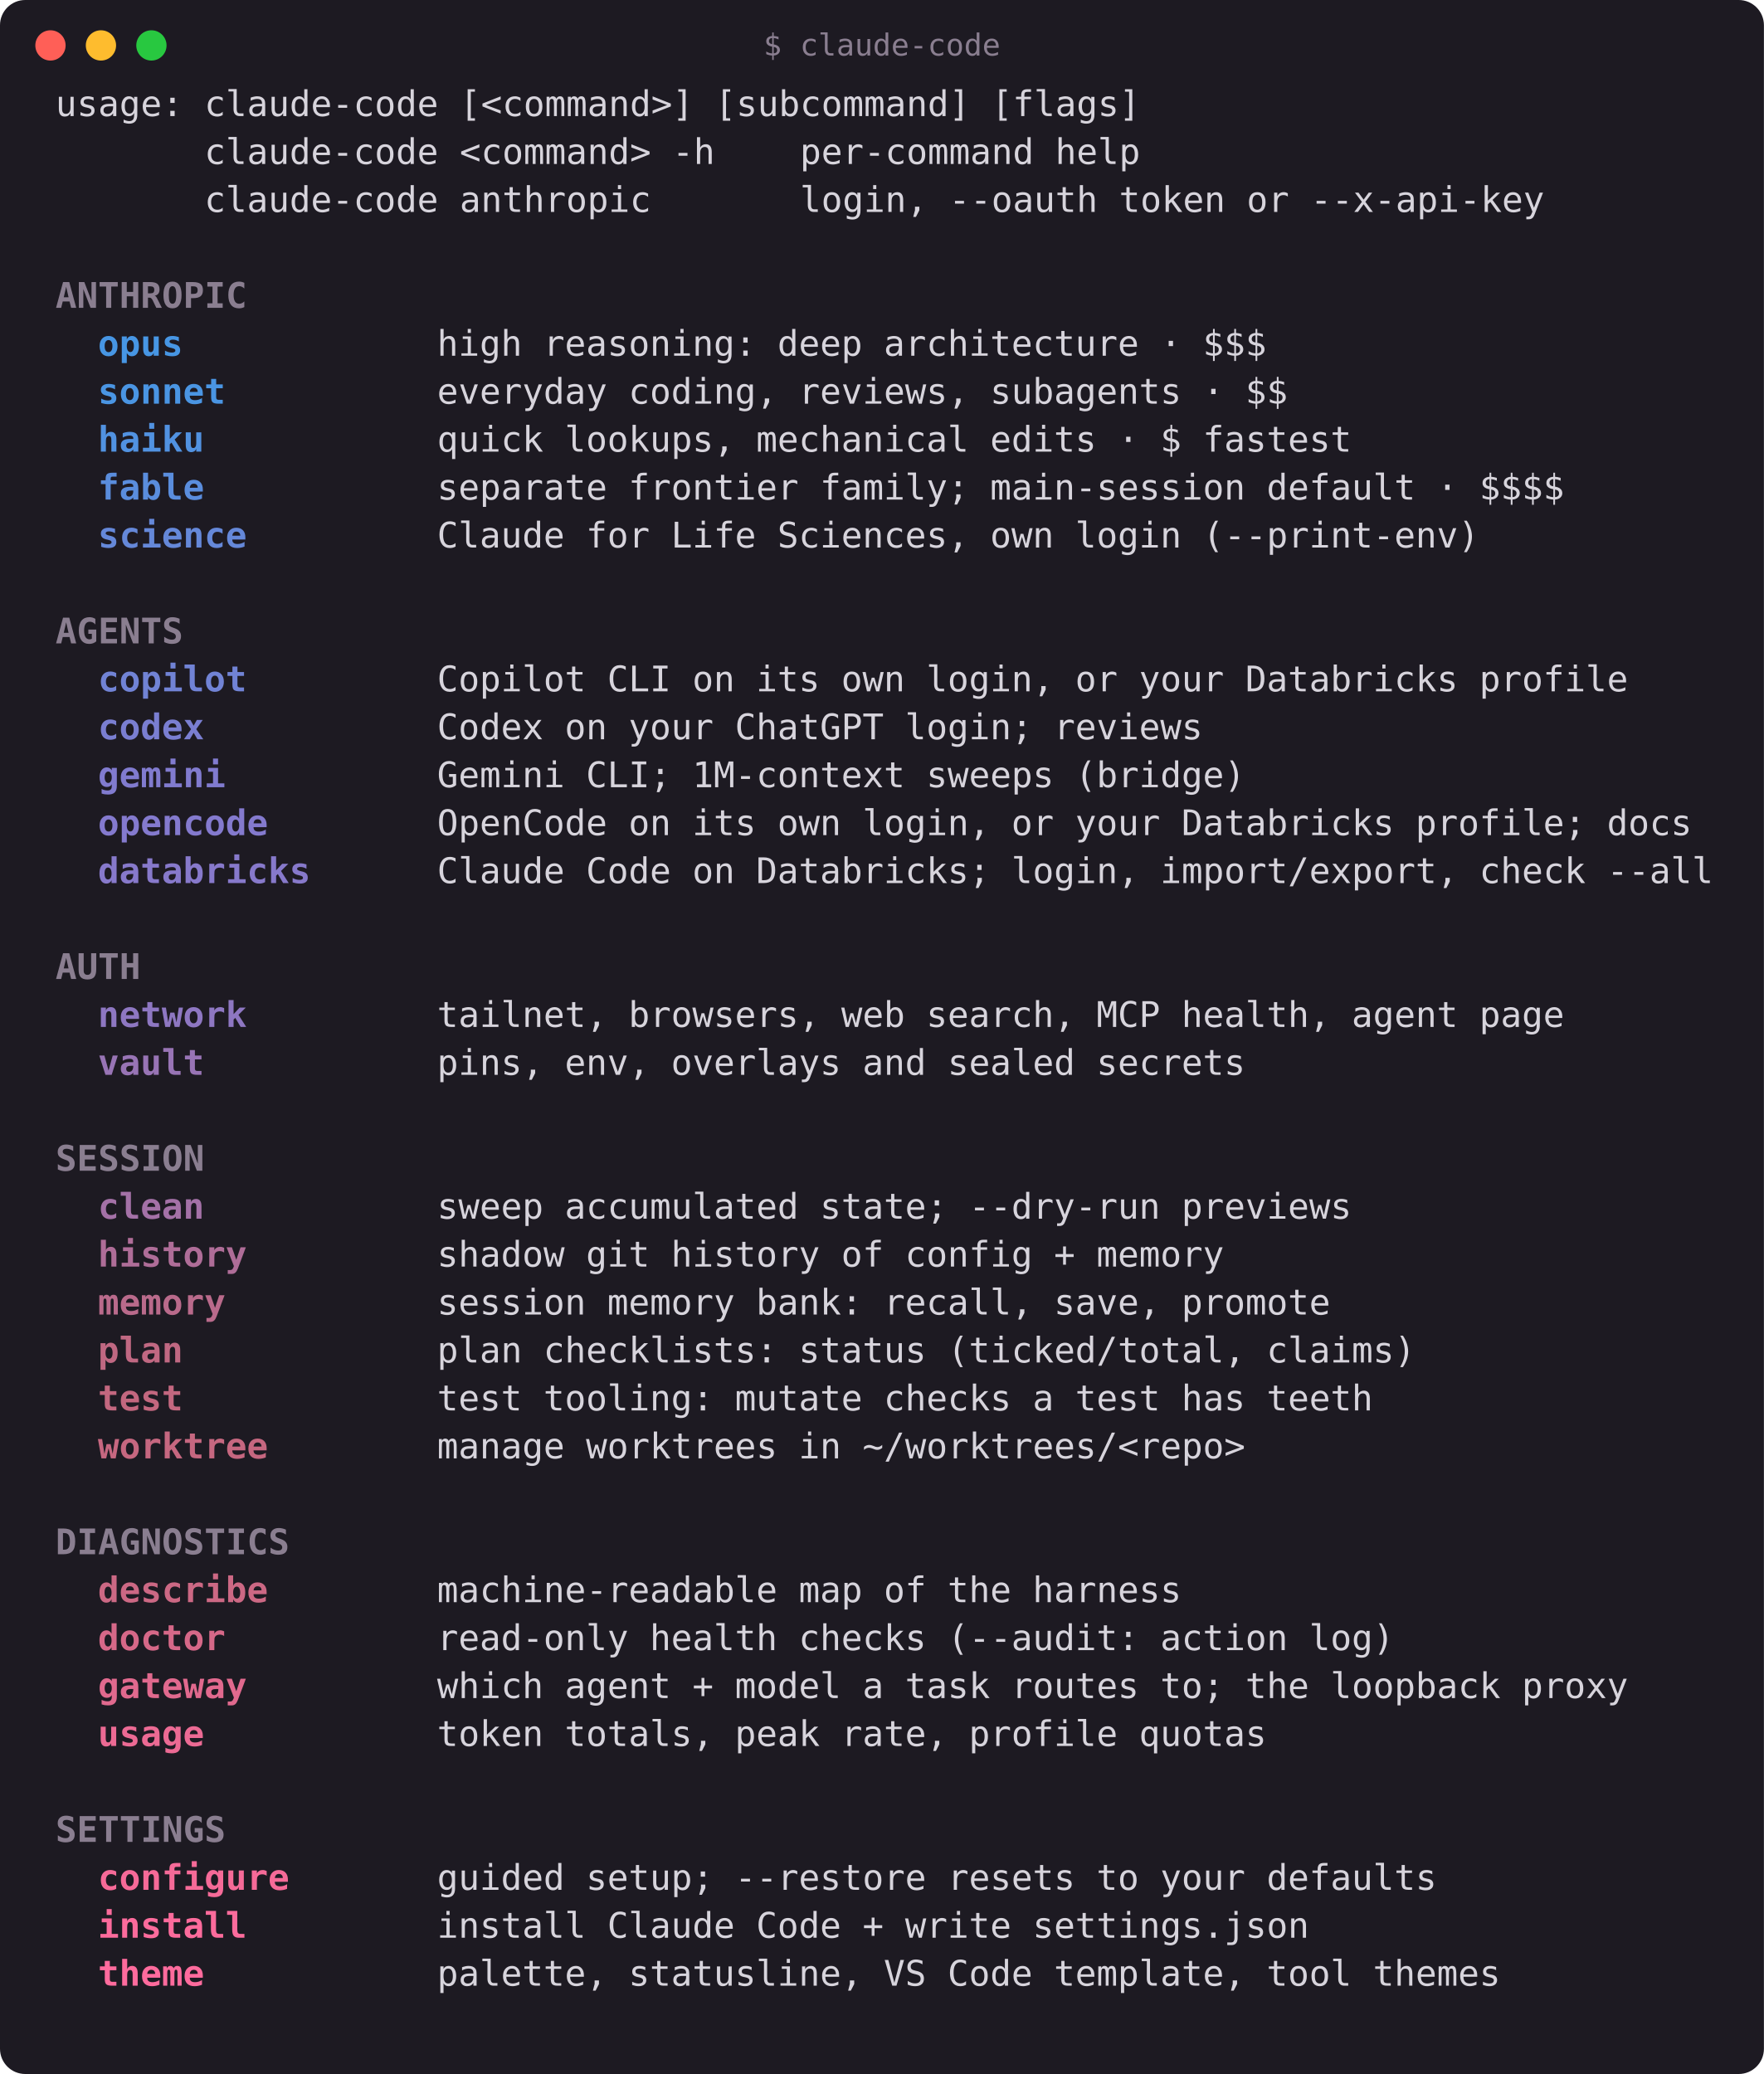
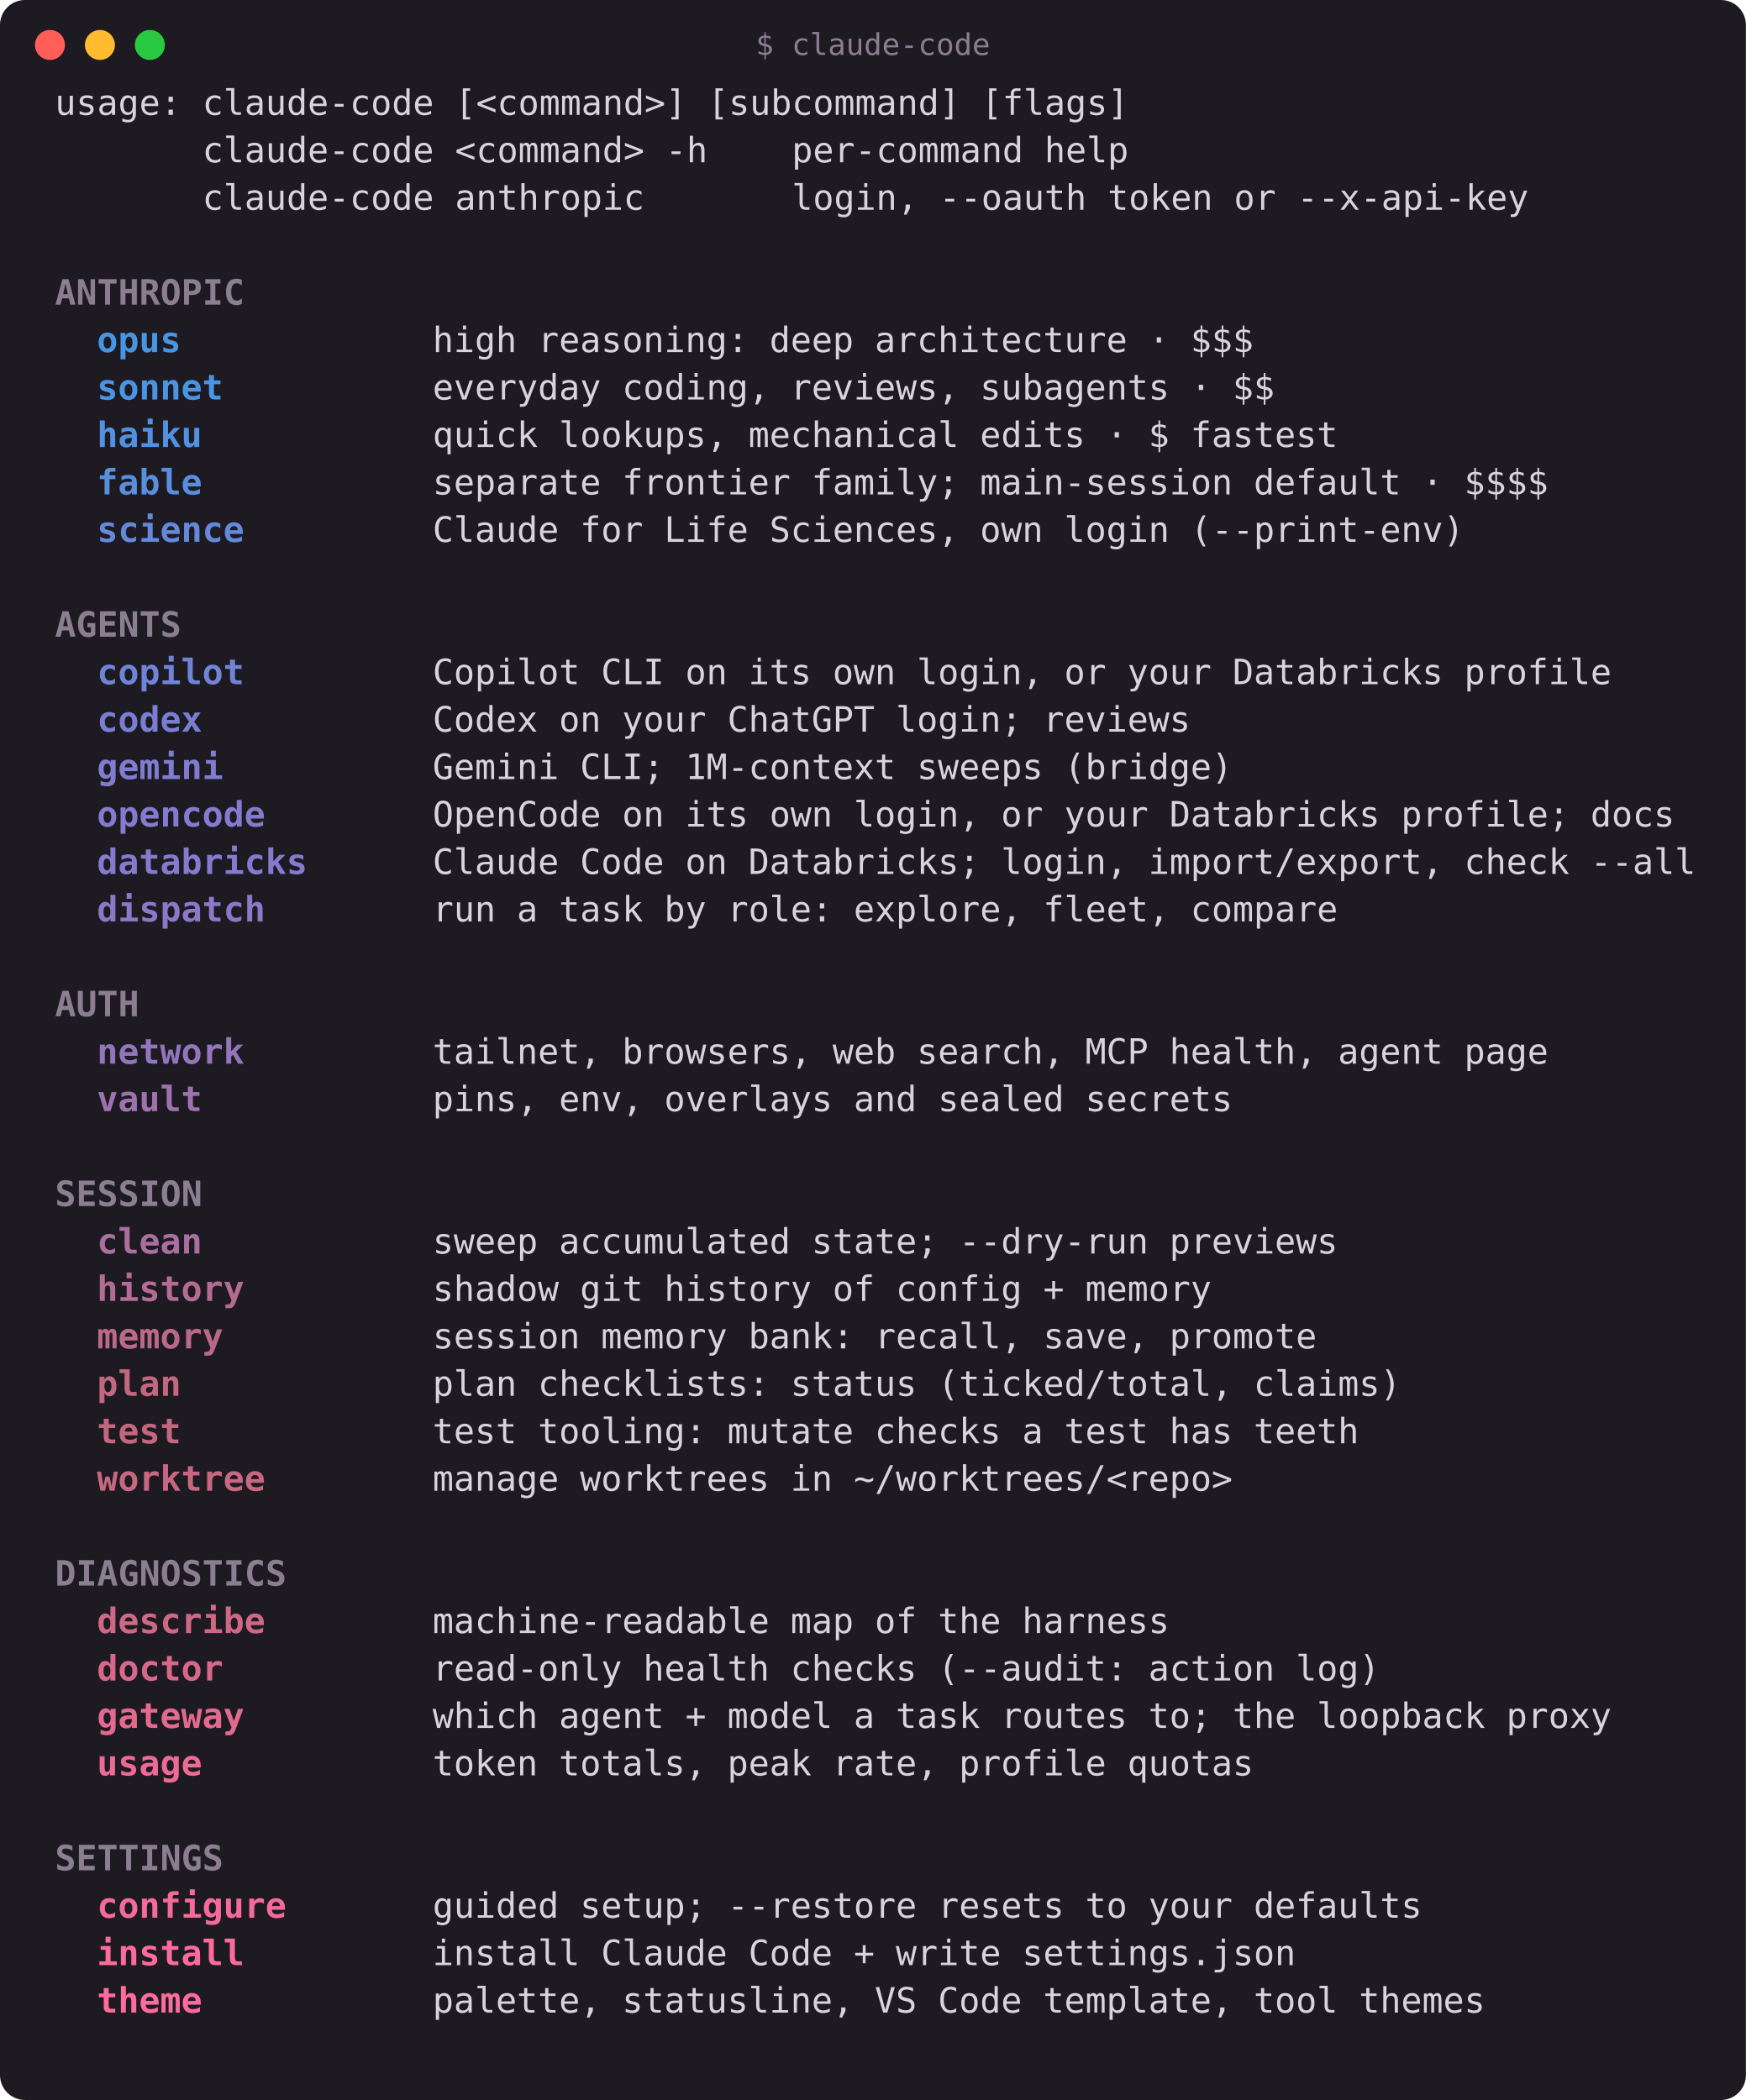
- <svg xmlns="http://www.w3.org/2000/svg" width="699" height="822" viewBox="0 0 699 822" role="img" aria-label="claude-code help menu">
-   <rect width="699" height="822" rx="10" fill="#1d1a22" />
+ <svg xmlns="http://www.w3.org/2000/svg" width="699" height="841" viewBox="0 0 699 841" role="img" aria-label="claude-code help menu">
+   <rect width="699" height="841" rx="10" fill="#1d1a22" />
  <circle cx="20" cy="18" r="6" fill="#ff5f57" />
  <circle cx="40" cy="18" r="6" fill="#febc2e" />
  <circle cx="60" cy="18" r="6" fill="#28c840" />
  <text x="349.5" y="22" fill="#8a7e90" font-family="ui-monospace,SFMono-Regular,Menlo,Consolas,monospace" font-size="12" text-anchor="middle">$ claude-code</text>
  <g font-family="ui-monospace,SFMono-Regular,Menlo,Consolas,monospace" font-size="14" xml:space="preserve">
    <text x="22.0" y="46" fill="#d7d4dc">usage: claude-code [&lt;command&gt;] [subcommand] [flags]</text>
    <text x="22.0" y="65" fill="#d7d4dc">       claude-code &lt;command&gt; -h    per-command help</text>
    <text x="22.0" y="84" fill="#d7d4dc">       claude-code anthropic       login, --oauth token or --x-api-key</text>
    <text x="22.0" y="122" fill="#8a7e90" font-weight="bold">ANTHROPIC</text>
    <text x="22.0" y="141" fill="#d7d4dc">  </text>
    <text x="38.8" y="141" fill="#4796e4" font-weight="bold">opus            </text>
    <text x="173.2" y="141" fill="#d7d4dc">high reasoning: deep architecture · $$$</text>
    <text x="22.0" y="160" fill="#d7d4dc">  </text>
-     <text x="38.8" y="160" fill="#4a95e3" font-weight="bold">sonnet          </text>
+     <text x="38.8" y="160" fill="#4995e3" font-weight="bold">sonnet          </text>
    <text x="173.2" y="160" fill="#d7d4dc">everyday coding, reviews, subagents · $$</text>
    <text x="22.0" y="179" fill="#d7d4dc">  </text>
-     <text x="38.8" y="179" fill="#5192e1" font-weight="bold">haiku           </text>
+     <text x="38.8" y="179" fill="#5092e1" font-weight="bold">haiku           </text>
    <text x="173.2" y="179" fill="#d7d4dc">quick lookups, mechanical edits · $ fastest</text>
    <text x="22.0" y="198" fill="#d7d4dc">  </text>
-     <text x="38.8" y="198" fill="#5a8ddd" font-weight="bold">fable           </text>
+     <text x="38.8" y="198" fill="#598edd" font-weight="bold">fable           </text>
    <text x="173.2" y="198" fill="#d7d4dc">separate frontier family; main-session default · $$$$</text>
    <text x="22.0" y="217" fill="#d7d4dc">  </text>
-     <text x="38.8" y="217" fill="#6588d9" font-weight="bold">science         </text>
+     <text x="38.8" y="217" fill="#6489da" font-weight="bold">science         </text>
    <text x="173.2" y="217" fill="#d7d4dc">Claude for Life Sciences, own login (--print-env)</text>
    <text x="22.0" y="255" fill="#8a7e90" font-weight="bold">AGENTS</text>
    <text x="22.0" y="274" fill="#d7d4dc">  </text>
-     <text x="38.8" y="274" fill="#7183d5" font-weight="bold">copilot         </text>
+     <text x="38.8" y="274" fill="#6f84d6" font-weight="bold">copilot         </text>
    <text x="173.2" y="274" fill="#d7d4dc">Copilot CLI on its own login, or your Databricks profile</text>
    <text x="22.0" y="293" fill="#d7d4dc">  </text>
-     <text x="38.8" y="293" fill="#7a7ed1" font-weight="bold">codex           </text>
+     <text x="38.8" y="293" fill="#787fd2" font-weight="bold">codex           </text>
    <text x="173.2" y="293" fill="#d7d4dc">Codex on your ChatGPT login; reviews</text>
    <text x="22.0" y="312" fill="#d7d4dc">  </text>
-     <text x="38.8" y="312" fill="#817bcf" font-weight="bold">gemini          </text>
+     <text x="38.8" y="312" fill="#807cd0" font-weight="bold">gemini          </text>
    <text x="173.2" y="312" fill="#d7d4dc">Gemini CLI; 1M-context sweeps (bridge)</text>
    <text x="22.0" y="331" fill="#d7d4dc">  </text>
    <text x="38.8" y="331" fill="#847ace" font-weight="bold">opencode        </text>
    <text x="173.2" y="331" fill="#d7d4dc">OpenCode on its own login, or your Databricks profile; docs</text>
    <text x="22.0" y="350" fill="#d7d4dc">  </text>
-     <text x="38.8" y="350" fill="#8779cb" font-weight="bold">databricks      </text>
+     <text x="38.8" y="350" fill="#857acd" font-weight="bold">databricks      </text>
    <text x="173.2" y="350" fill="#d7d4dc">Claude Code on Databricks; login, import/export, check --all</text>
-     <text x="22.0" y="388" fill="#8a7e90" font-weight="bold">AUTH</text>
-     <text x="22.0" y="407" fill="#d7d4dc">  </text>
-     <text x="38.8" y="407" fill="#8e77c2" font-weight="bold">network         </text>
-     <text x="173.2" y="407" fill="#d7d4dc">tailnet, browsers, web search, MCP health, agent page</text>
+     <text x="22.0" y="369" fill="#d7d4dc">  </text>
+     <text x="38.8" y="369" fill="#8b78c6" font-weight="bold">dispatch        </text>
+     <text x="173.2" y="369" fill="#d7d4dc">run a task by role: explore, fleet, compare</text>
+     <text x="22.0" y="407" fill="#8a7e90" font-weight="bold">AUTH</text>
    <text x="22.0" y="426" fill="#d7d4dc">  </text>
-     <text x="38.8" y="426" fill="#9874b5" font-weight="bold">vault           </text>
-     <text x="173.2" y="426" fill="#d7d4dc">pins, env, overlays and sealed secrets</text>
-     <text x="22.0" y="464" fill="#8a7e90" font-weight="bold">SESSION</text>
-     <text x="22.0" y="483" fill="#d7d4dc">  </text>
-     <text x="38.8" y="483" fill="#a471a7" font-weight="bold">clean           </text>
-     <text x="173.2" y="483" fill="#d7d4dc">sweep accumulated state; --dry-run previews</text>
+     <text x="38.8" y="426" fill="#9375bb" font-weight="bold">network         </text>
+     <text x="173.2" y="426" fill="#d7d4dc">tailnet, browsers, web search, MCP health, agent page</text>
+     <text x="22.0" y="445" fill="#d7d4dc">  </text>
+     <text x="38.8" y="445" fill="#9e72ae" font-weight="bold">vault           </text>
+     <text x="173.2" y="445" fill="#d7d4dc">pins, env, overlays and sealed secrets</text>
+     <text x="22.0" y="483" fill="#8a7e90" font-weight="bold">SESSION</text>
    <text x="22.0" y="502" fill="#d7d4dc">  </text>
-     <text x="38.8" y="502" fill="#af6d98" font-weight="bold">history         </text>
-     <text x="173.2" y="502" fill="#d7d4dc">shadow git history of config + memory</text>
+     <text x="38.8" y="502" fill="#a96f9f" font-weight="bold">clean           </text>
+     <text x="173.2" y="502" fill="#d7d4dc">sweep accumulated state; --dry-run previews</text>
    <text x="22.0" y="521" fill="#d7d4dc">  </text>
-     <text x="38.8" y="521" fill="#b96a8b" font-weight="bold">memory          </text>
-     <text x="173.2" y="521" fill="#d7d4dc">session memory bank: recall, save, promote</text>
+     <text x="38.8" y="521" fill="#b46c92" font-weight="bold">history         </text>
+     <text x="173.2" y="521" fill="#d7d4dc">shadow git history of config + memory</text>
    <text x="22.0" y="540" fill="#d7d4dc">  </text>
-     <text x="38.8" y="540" fill="#c06882" font-weight="bold">plan            </text>
-     <text x="173.2" y="540" fill="#d7d4dc">plan checklists: status (ticked/total, claims)</text>
+     <text x="38.8" y="540" fill="#bc6987" font-weight="bold">memory          </text>
+     <text x="173.2" y="540" fill="#d7d4dc">session memory bank: recall, save, promote</text>
    <text x="22.0" y="559" fill="#d7d4dc">  </text>
-     <text x="38.8" y="559" fill="#c3677f" font-weight="bold">test            </text>
-     <text x="173.2" y="559" fill="#d7d4dc">test tooling: mutate checks a test has teeth</text>
+     <text x="38.8" y="559" fill="#c26780" font-weight="bold">plan            </text>
+     <text x="173.2" y="559" fill="#d7d4dc">plan checklists: status (ticked/total, claims)</text>
    <text x="22.0" y="578" fill="#d7d4dc">  </text>
-     <text x="38.8" y="578" fill="#c66780" font-weight="bold">worktree        </text>
-     <text x="173.2" y="578" fill="#d7d4dc">manage worktrees in ~/worktrees/&lt;repo&gt;</text>
-     <text x="22.0" y="616" fill="#8a7e90" font-weight="bold">DIAGNOSTICS</text>
-     <text x="22.0" y="635" fill="#d7d4dc">  </text>
-     <text x="38.8" y="635" fill="#cc6884" font-weight="bold">describe        </text>
-     <text x="173.2" y="635" fill="#d7d4dc">machine-readable map of the harness</text>
+     <text x="38.8" y="578" fill="#c3677f" font-weight="bold">test            </text>
+     <text x="173.2" y="578" fill="#d7d4dc">test tooling: mutate checks a test has teeth</text>
+     <text x="22.0" y="597" fill="#d7d4dc">  </text>
+     <text x="38.8" y="597" fill="#c76781" font-weight="bold">worktree        </text>
+     <text x="173.2" y="597" fill="#d7d4dc">manage worktrees in ~/worktrees/&lt;repo&gt;</text>
+     <text x="22.0" y="635" fill="#8a7e90" font-weight="bold">DIAGNOSTICS</text>
    <text x="22.0" y="654" fill="#d7d4dc">  </text>
-     <text x="38.8" y="654" fill="#d66888" font-weight="bold">doctor          </text>
-     <text x="173.2" y="654" fill="#d7d4dc">read-only health checks (--audit: action log)</text>
+     <text x="38.8" y="654" fill="#ce6885" font-weight="bold">describe        </text>
+     <text x="173.2" y="654" fill="#d7d4dc">machine-readable map of the harness</text>
    <text x="22.0" y="673" fill="#d7d4dc">  </text>
-     <text x="38.8" y="673" fill="#e1698e" font-weight="bold">gateway         </text>
-     <text x="173.2" y="673" fill="#d7d4dc">which agent + model a task routes to; the loopback proxy</text>
+     <text x="38.8" y="673" fill="#d8688a" font-weight="bold">doctor          </text>
+     <text x="173.2" y="673" fill="#d7d4dc">read-only health checks (--audit: action log)</text>
    <text x="22.0" y="692" fill="#d7d4dc">  </text>
-     <text x="38.8" y="692" fill="#ec6a94" font-weight="bold">usage           </text>
-     <text x="173.2" y="692" fill="#d7d4dc">token totals, peak rate, profile quotas</text>
-     <text x="22.0" y="730" fill="#8a7e90" font-weight="bold">SETTINGS</text>
-     <text x="22.0" y="749" fill="#d7d4dc">  </text>
-     <text x="38.8" y="749" fill="#f66a98" font-weight="bold">configure       </text>
-     <text x="173.2" y="749" fill="#d7d4dc">guided setup; --restore resets to your defaults</text>
+     <text x="38.8" y="692" fill="#e3698f" font-weight="bold">gateway         </text>
+     <text x="173.2" y="692" fill="#d7d4dc">which agent + model a task routes to; the loopback proxy</text>
+     <text x="22.0" y="711" fill="#d7d4dc">  </text>
+     <text x="38.8" y="711" fill="#ed6a94" font-weight="bold">usage           </text>
+     <text x="173.2" y="711" fill="#d7d4dc">token totals, peak rate, profile quotas</text>
+     <text x="22.0" y="749" fill="#8a7e90" font-weight="bold">SETTINGS</text>
    <text x="22.0" y="768" fill="#d7d4dc">  </text>
-     <text x="38.8" y="768" fill="#fc6b9c" font-weight="bold">install         </text>
-     <text x="173.2" y="768" fill="#d7d4dc">install Claude Code + write settings.json</text>
+     <text x="38.8" y="768" fill="#f66a99" font-weight="bold">configure       </text>
+     <text x="173.2" y="768" fill="#d7d4dc">guided setup; --restore resets to your defaults</text>
    <text x="22.0" y="787" fill="#d7d4dc">  </text>
-     <text x="38.8" y="787" fill="#ff6b9d" font-weight="bold">theme           </text>
-     <text x="173.2" y="787" fill="#d7d4dc">palette, statusline, VS Code template, tool themes</text>
+     <text x="38.8" y="787" fill="#fd6b9c" font-weight="bold">install         </text>
+     <text x="173.2" y="787" fill="#d7d4dc">install Claude Code + write settings.json</text>
+     <text x="22.0" y="806" fill="#d7d4dc">  </text>
+     <text x="38.8" y="806" fill="#ff6b9d" font-weight="bold">theme           </text>
+     <text x="173.2" y="806" fill="#d7d4dc">palette, statusline, VS Code template, tool themes</text>
  </g>
</svg>
